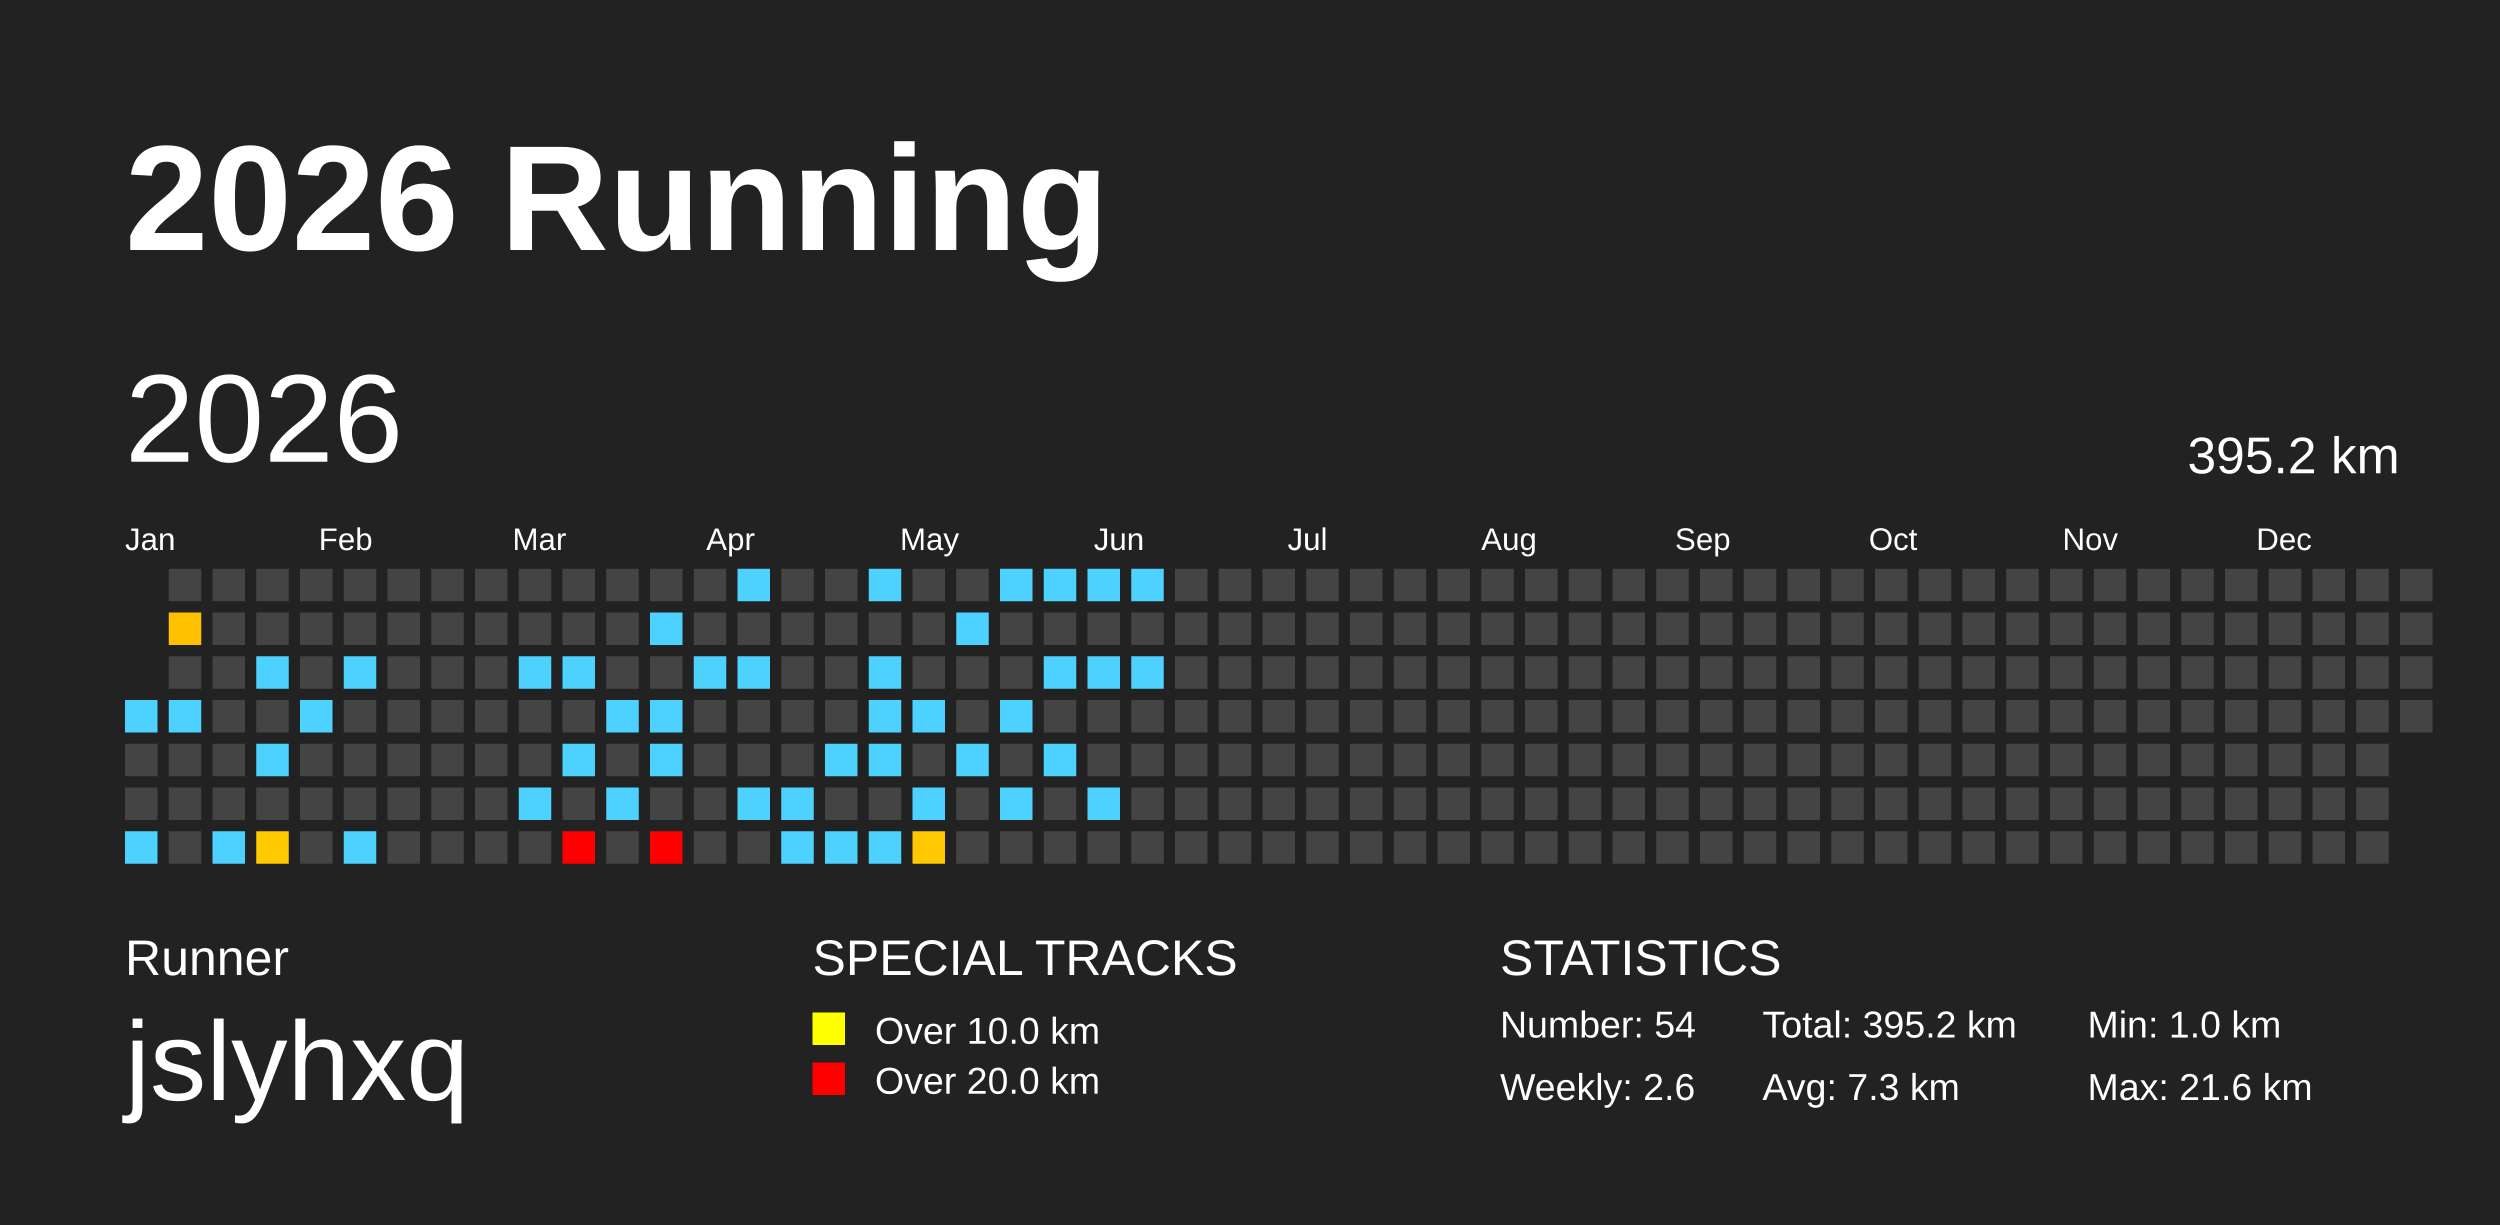
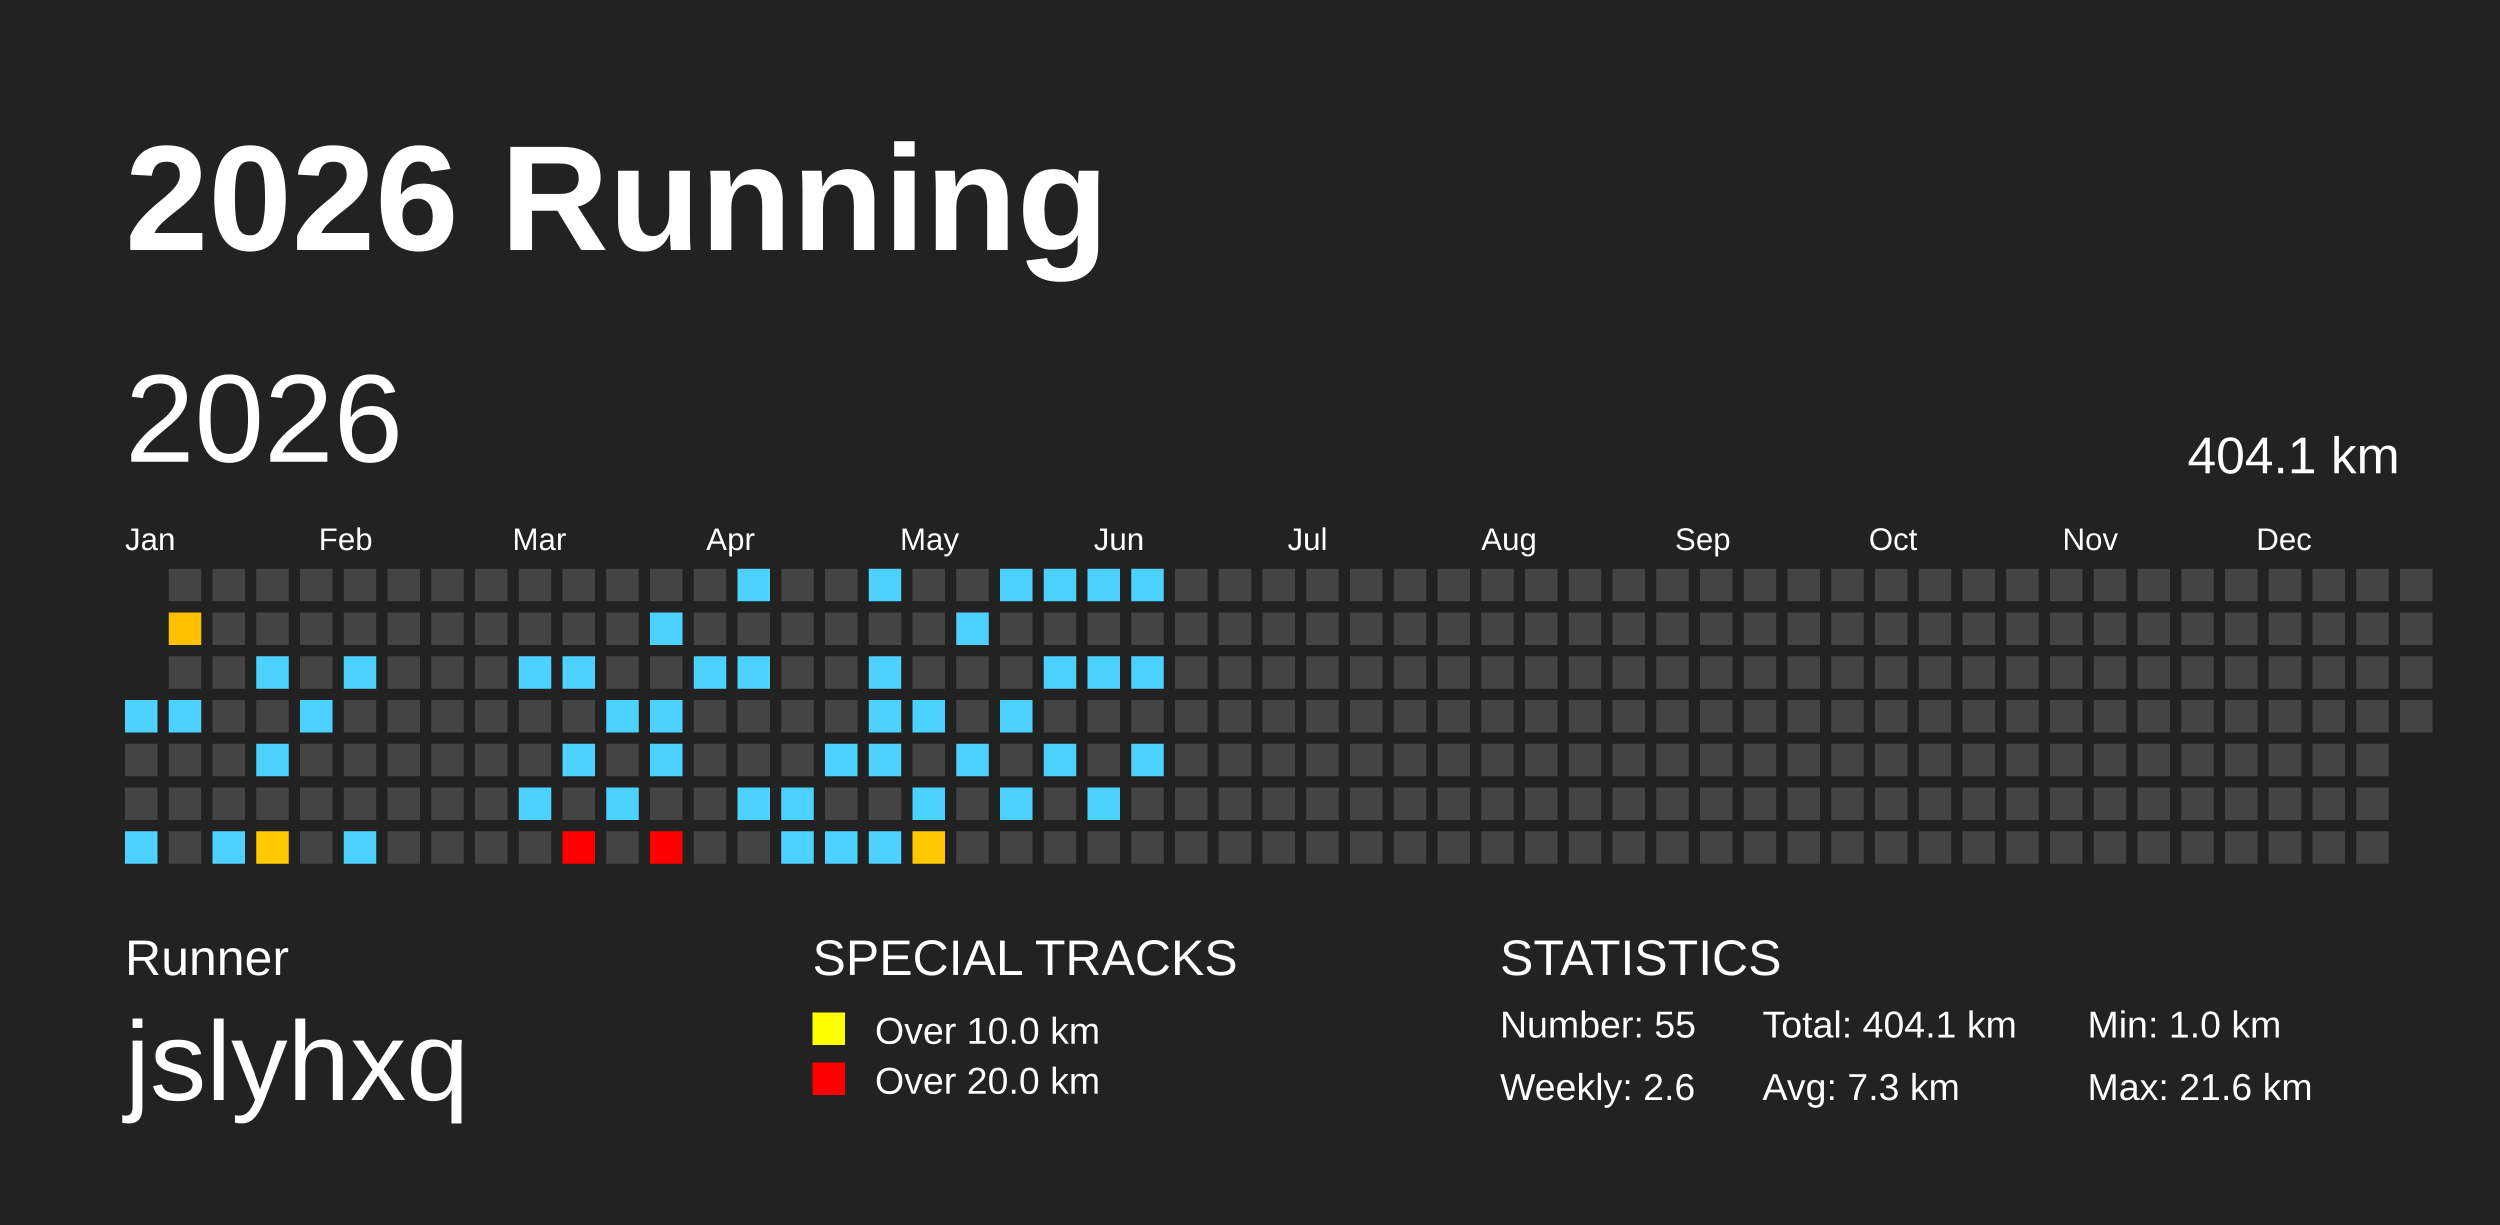
<svg xmlns="http://www.w3.org/2000/svg" baseProfile="full" height="98mm" version="1.1" viewBox="0,0,200,98" width="200mm">
  <defs />
  <rect fill="#222222" height="98" width="200" x="0" y="0" />
  <text fill="#FFFFFF" style="font-size:12px; font-family:Arial; font-weight:bold;" x="10" y="20">2026 Running</text>
  <text fill="#FFFFFF" style="font-size:4px; font-family:Arial" x="10" y="78">Runner</text>
  <text fill="#FFFFFF" style="font-size:9px; font-family:Arial" x="10" y="88">jslyhxq</text>
  <text fill="#FFFFFF" style="font-size:4px; font-family:Arial" x="65" y="78">SPECIAL TRACKS</text>
  <rect fill="yellow" height="2.6" width="2.6" x="65" y="81" />
  <text fill="#FFFFFF" style="font-size:3px; font-family:Arial" x="70" y="83.5">Over 10.0 km</text>
  <rect fill="red" height="2.6" width="2.6" x="65" y="85" />
  <text fill="#FFFFFF" style="font-size:3px; font-family:Arial" x="70" y="87.5">Over 20.0 km</text>
  <text fill="#FFFFFF" style="font-size:4px; font-family:Arial" x="120" y="78">STATISTICS</text>
-   <text fill="#FFFFFF" style="font-size:3px; font-family:Arial" x="120" y="83">Number: 54</text>
+   <text fill="#FFFFFF" style="font-size:3px; font-family:Arial" x="120" y="83">Number: 55</text>
  <text fill="#FFFFFF" style="font-size:3px; font-family:Arial" x="120" y="88">Weekly: 2.6</text>
-   <text fill="#FFFFFF" style="font-size:3px; font-family:Arial" x="141" y="83">Total: 395.2 km</text>
+   <text fill="#FFFFFF" style="font-size:3px; font-family:Arial" x="141" y="83">Total: 404.1 km</text>
  <text fill="#FFFFFF" style="font-size:3px; font-family:Arial" x="141" y="88">Avg: 7.3 km</text>
  <text fill="#FFFFFF" style="font-size:3px; font-family:Arial" x="167" y="83">Min: 1.0 km</text>
  <text fill="#FFFFFF" style="font-size:3px; font-family:Arial" x="167" y="88">Max: 21.6 km</text>
  <text dominant-baseline="hanging" fill="#FFFFFF" style="font-size:10.0px; font-family:Arial;" x="10" y="30">2026</text>
-   <text dominant-baseline="hanging" fill="#FFFFFF" style="font-size:4.125px; font-family:Arial;" x="175" y="35">395.2 km</text>
+   <text dominant-baseline="hanging" fill="#FFFFFF" style="font-size:4.125px; font-family:Arial;" x="175" y="35">404.1 km</text>
  <text fill="#FFFFFF" style="font-size:2.5px; font-family:Arial" x="10.0" y="44">Jan</text>
  <text fill="#FFFFFF" style="font-size:2.5px; font-family:Arial" x="25.5" y="44">Feb</text>
  <text fill="#FFFFFF" style="font-size:2.5px; font-family:Arial" x="41.0" y="44">Mar</text>
  <text fill="#FFFFFF" style="font-size:2.5px; font-family:Arial" x="56.5" y="44">Apr</text>
  <text fill="#FFFFFF" style="font-size:2.5px; font-family:Arial" x="72.0" y="44">May</text>
  <text fill="#FFFFFF" style="font-size:2.5px; font-family:Arial" x="87.5" y="44">Jun</text>
  <text fill="#FFFFFF" style="font-size:2.5px; font-family:Arial" x="103.0" y="44">Jul</text>
  <text fill="#FFFFFF" style="font-size:2.5px; font-family:Arial" x="118.5" y="44">Aug</text>
  <text fill="#FFFFFF" style="font-size:2.5px; font-family:Arial" x="134.0" y="44">Sep</text>
  <text fill="#FFFFFF" style="font-size:2.5px; font-family:Arial" x="149.5" y="44">Oct</text>
  <text fill="#FFFFFF" style="font-size:2.5px; font-family:Arial" x="165.0" y="44">Nov</text>
  <text fill="#FFFFFF" style="font-size:2.5px; font-family:Arial" x="180.5" y="44">Dec</text>
  <rect fill="#4dd2ff" height="2.6" width="2.6" x="10.0" y="56.0" />
  <rect fill="#444444" height="2.6" width="2.6" x="10.0" y="59.5" />
  <rect fill="#444444" height="2.6" width="2.6" x="10.0" y="63.0" />
  <rect fill="#4dd2ff" height="2.6" width="2.6" x="10.0" y="66.5" />
  <rect fill="#444444" height="2.6" width="2.6" x="13.5" y="45.5" />
  <rect fill="#ffc000" height="2.6" width="2.6" x="13.5" y="49.0" />
  <rect fill="#444444" height="2.6" width="2.6" x="13.5" y="52.5" />
  <rect fill="#4dd2ff" height="2.6" width="2.6" x="13.5" y="56.0" />
  <rect fill="#444444" height="2.6" width="2.6" x="13.5" y="59.5" />
  <rect fill="#444444" height="2.6" width="2.6" x="13.5" y="63.0" />
  <rect fill="#444444" height="2.6" width="2.6" x="13.5" y="66.5" />
  <rect fill="#444444" height="2.6" width="2.6" x="17.0" y="45.5" />
  <rect fill="#444444" height="2.6" width="2.6" x="17.0" y="49.0" />
  <rect fill="#444444" height="2.6" width="2.6" x="17.0" y="52.5" />
  <rect fill="#444444" height="2.6" width="2.6" x="17.0" y="56.0" />
  <rect fill="#444444" height="2.6" width="2.6" x="17.0" y="59.5" />
  <rect fill="#444444" height="2.6" width="2.6" x="17.0" y="63.0" />
  <rect fill="#4dd2ff" height="2.6" width="2.6" x="17.0" y="66.5" />
  <rect fill="#444444" height="2.6" width="2.6" x="20.5" y="45.5" />
  <rect fill="#444444" height="2.6" width="2.6" x="20.5" y="49.0" />
  <rect fill="#4dd2ff" height="2.6" width="2.6" x="20.5" y="52.5" />
  <rect fill="#444444" height="2.6" width="2.6" x="20.5" y="56.0" />
  <rect fill="#4dd2ff" height="2.6" width="2.6" x="20.5" y="59.5" />
  <rect fill="#444444" height="2.6" width="2.6" x="20.5" y="63.0" />
  <rect fill="#ffc900" height="2.6" width="2.6" x="20.5" y="66.5" />
  <rect fill="#444444" height="2.6" width="2.6" x="24.0" y="45.5" />
  <rect fill="#444444" height="2.6" width="2.6" x="24.0" y="49.0" />
  <rect fill="#444444" height="2.6" width="2.6" x="24.0" y="52.5" />
  <rect fill="#4dd2ff" height="2.6" width="2.6" x="24.0" y="56.0" />
  <rect fill="#444444" height="2.6" width="2.6" x="24.0" y="59.5" />
  <rect fill="#444444" height="2.6" width="2.6" x="24.0" y="63.0" />
  <rect fill="#444444" height="2.6" width="2.6" x="24.0" y="66.5" />
  <rect fill="#444444" height="2.6" width="2.6" x="27.5" y="45.5" />
  <rect fill="#444444" height="2.6" width="2.6" x="27.5" y="49.0" />
  <rect fill="#4dd2ff" height="2.6" width="2.6" x="27.5" y="52.5" />
  <rect fill="#444444" height="2.6" width="2.6" x="27.5" y="56.0" />
  <rect fill="#444444" height="2.6" width="2.6" x="27.5" y="59.5" />
  <rect fill="#444444" height="2.6" width="2.6" x="27.5" y="63.0" />
  <rect fill="#4dd2ff" height="2.6" width="2.6" x="27.5" y="66.5" />
  <rect fill="#444444" height="2.6" width="2.6" x="31.0" y="45.5" />
  <rect fill="#444444" height="2.6" width="2.6" x="31.0" y="49.0" />
  <rect fill="#444444" height="2.6" width="2.6" x="31.0" y="52.5" />
  <rect fill="#444444" height="2.6" width="2.6" x="31.0" y="56.0" />
  <rect fill="#444444" height="2.6" width="2.6" x="31.0" y="59.5" />
  <rect fill="#444444" height="2.6" width="2.6" x="31.0" y="63.0" />
  <rect fill="#444444" height="2.6" width="2.6" x="31.0" y="66.5" />
  <rect fill="#444444" height="2.6" width="2.6" x="34.5" y="45.5" />
  <rect fill="#444444" height="2.6" width="2.6" x="34.5" y="49.0" />
  <rect fill="#444444" height="2.6" width="2.6" x="34.5" y="52.5" />
  <rect fill="#444444" height="2.6" width="2.6" x="34.5" y="56.0" />
  <rect fill="#444444" height="2.6" width="2.6" x="34.5" y="59.5" />
  <rect fill="#444444" height="2.6" width="2.6" x="34.5" y="63.0" />
  <rect fill="#444444" height="2.6" width="2.6" x="34.5" y="66.5" />
  <rect fill="#444444" height="2.6" width="2.6" x="38.0" y="45.5" />
  <rect fill="#444444" height="2.6" width="2.6" x="38.0" y="49.0" />
  <rect fill="#444444" height="2.6" width="2.6" x="38.0" y="52.5" />
  <rect fill="#444444" height="2.6" width="2.6" x="38.0" y="56.0" />
  <rect fill="#444444" height="2.6" width="2.6" x="38.0" y="59.5" />
  <rect fill="#444444" height="2.6" width="2.6" x="38.0" y="63.0" />
  <rect fill="#444444" height="2.6" width="2.6" x="38.0" y="66.5" />
  <rect fill="#444444" height="2.6" width="2.6" x="41.5" y="45.5" />
  <rect fill="#444444" height="2.6" width="2.6" x="41.5" y="49.0" />
  <rect fill="#4dd2ff" height="2.6" width="2.6" x="41.5" y="52.5" />
  <rect fill="#444444" height="2.6" width="2.6" x="41.5" y="56.0" />
  <rect fill="#444444" height="2.6" width="2.6" x="41.5" y="59.5" />
  <rect fill="#4dd2ff" height="2.6" width="2.6" x="41.5" y="63.0" />
  <rect fill="#444444" height="2.6" width="2.6" x="41.5" y="66.5" />
  <rect fill="#444444" height="2.6" width="2.6" x="45.0" y="45.5" />
  <rect fill="#444444" height="2.6" width="2.6" x="45.0" y="49.0" />
  <rect fill="#4dd2ff" height="2.6" width="2.6" x="45.0" y="52.5" />
  <rect fill="#444444" height="2.6" width="2.6" x="45.0" y="56.0" />
  <rect fill="#4dd2ff" height="2.6" width="2.6" x="45.0" y="59.5" />
  <rect fill="#444444" height="2.6" width="2.6" x="45.0" y="63.0" />
  <rect fill="red" height="2.6" width="2.6" x="45.0" y="66.5" />
  <rect fill="#444444" height="2.6" width="2.6" x="48.5" y="45.5" />
  <rect fill="#444444" height="2.6" width="2.6" x="48.5" y="49.0" />
  <rect fill="#444444" height="2.6" width="2.6" x="48.5" y="52.5" />
  <rect fill="#4dd2ff" height="2.6" width="2.6" x="48.5" y="56.0" />
  <rect fill="#444444" height="2.6" width="2.6" x="48.5" y="59.5" />
  <rect fill="#4dd2ff" height="2.6" width="2.6" x="48.5" y="63.0" />
  <rect fill="#444444" height="2.6" width="2.6" x="48.5" y="66.5" />
  <rect fill="#444444" height="2.6" width="2.6" x="52.0" y="45.5" />
  <rect fill="#4dd2ff" height="2.6" width="2.6" x="52.0" y="49.0" />
  <rect fill="#444444" height="2.6" width="2.6" x="52.0" y="52.5" />
  <rect fill="#4dd2ff" height="2.6" width="2.6" x="52.0" y="56.0" />
  <rect fill="#4dd2ff" height="2.6" width="2.6" x="52.0" y="59.5" />
  <rect fill="#444444" height="2.6" width="2.6" x="52.0" y="63.0" />
  <rect fill="red" height="2.6" width="2.6" x="52.0" y="66.5" />
  <rect fill="#444444" height="2.6" width="2.6" x="55.5" y="45.5" />
  <rect fill="#444444" height="2.6" width="2.6" x="55.5" y="49.0" />
  <rect fill="#4dd2ff" height="2.6" width="2.6" x="55.5" y="52.5" />
  <rect fill="#444444" height="2.6" width="2.6" x="55.5" y="56.0" />
  <rect fill="#444444" height="2.6" width="2.6" x="55.5" y="59.5" />
  <rect fill="#444444" height="2.6" width="2.6" x="55.5" y="63.0" />
  <rect fill="#444444" height="2.6" width="2.6" x="55.5" y="66.5" />
  <rect fill="#4dd2ff" height="2.6" width="2.6" x="59.0" y="45.5" />
  <rect fill="#444444" height="2.6" width="2.6" x="59.0" y="49.0" />
  <rect fill="#4dd2ff" height="2.6" width="2.6" x="59.0" y="52.5" />
  <rect fill="#444444" height="2.6" width="2.6" x="59.0" y="56.0" />
  <rect fill="#444444" height="2.6" width="2.6" x="59.0" y="59.5" />
  <rect fill="#4dd2ff" height="2.6" width="2.6" x="59.0" y="63.0" />
  <rect fill="#444444" height="2.6" width="2.6" x="59.0" y="66.5" />
  <rect fill="#444444" height="2.6" width="2.6" x="62.5" y="45.5" />
  <rect fill="#444444" height="2.6" width="2.6" x="62.5" y="49.0" />
  <rect fill="#444444" height="2.6" width="2.6" x="62.5" y="52.5" />
  <rect fill="#444444" height="2.6" width="2.6" x="62.5" y="56.0" />
  <rect fill="#444444" height="2.6" width="2.6" x="62.5" y="59.5" />
  <rect fill="#4dd2ff" height="2.6" width="2.6" x="62.5" y="63.0" />
  <rect fill="#4dd2ff" height="2.6" width="2.6" x="62.5" y="66.5" />
  <rect fill="#444444" height="2.6" width="2.6" x="66.0" y="45.5" />
  <rect fill="#444444" height="2.6" width="2.6" x="66.0" y="49.0" />
  <rect fill="#444444" height="2.6" width="2.6" x="66.0" y="52.5" />
  <rect fill="#444444" height="2.6" width="2.6" x="66.0" y="56.0" />
  <rect fill="#4dd2ff" height="2.6" width="2.6" x="66.0" y="59.5" />
  <rect fill="#444444" height="2.6" width="2.6" x="66.0" y="63.0" />
  <rect fill="#4dd2ff" height="2.6" width="2.6" x="66.0" y="66.5" />
  <rect fill="#4dd2ff" height="2.6" width="2.6" x="69.5" y="45.5" />
  <rect fill="#444444" height="2.6" width="2.6" x="69.5" y="49.0" />
  <rect fill="#4dd2ff" height="2.6" width="2.6" x="69.5" y="52.5" />
  <rect fill="#4dd2ff" height="2.6" width="2.6" x="69.5" y="56.0" />
  <rect fill="#4dd2ff" height="2.6" width="2.6" x="69.5" y="59.5" />
  <rect fill="#444444" height="2.6" width="2.6" x="69.5" y="63.0" />
  <rect fill="#4dd2ff" height="2.6" width="2.6" x="69.5" y="66.5" />
  <rect fill="#444444" height="2.6" width="2.6" x="73.0" y="45.5" />
  <rect fill="#444444" height="2.6" width="2.6" x="73.0" y="49.0" />
  <rect fill="#444444" height="2.6" width="2.6" x="73.0" y="52.5" />
  <rect fill="#4dd2ff" height="2.6" width="2.6" x="73.0" y="56.0" />
  <rect fill="#444444" height="2.6" width="2.6" x="73.0" y="59.5" />
  <rect fill="#4dd2ff" height="2.6" width="2.6" x="73.0" y="63.0" />
  <rect fill="#ffc800" height="2.6" width="2.6" x="73.0" y="66.5" />
  <rect fill="#444444" height="2.6" width="2.6" x="76.5" y="45.5" />
  <rect fill="#4dd2ff" height="2.6" width="2.6" x="76.5" y="49.0" />
  <rect fill="#444444" height="2.6" width="2.6" x="76.5" y="52.5" />
  <rect fill="#444444" height="2.6" width="2.6" x="76.5" y="56.0" />
  <rect fill="#4dd2ff" height="2.6" width="2.6" x="76.5" y="59.5" />
  <rect fill="#444444" height="2.6" width="2.6" x="76.5" y="63.0" />
  <rect fill="#444444" height="2.6" width="2.6" x="76.5" y="66.5" />
  <rect fill="#4dd2ff" height="2.6" width="2.6" x="80.0" y="45.5" />
  <rect fill="#444444" height="2.6" width="2.6" x="80.0" y="49.0" />
  <rect fill="#444444" height="2.6" width="2.6" x="80.0" y="52.5" />
  <rect fill="#4dd2ff" height="2.6" width="2.6" x="80.0" y="56.0" />
  <rect fill="#444444" height="2.6" width="2.6" x="80.0" y="59.5" />
  <rect fill="#4dd2ff" height="2.6" width="2.6" x="80.0" y="63.0" />
  <rect fill="#444444" height="2.6" width="2.6" x="80.0" y="66.5" />
  <rect fill="#4dd2ff" height="2.6" width="2.6" x="83.5" y="45.5" />
  <rect fill="#444444" height="2.6" width="2.6" x="83.5" y="49.0" />
  <rect fill="#4dd2ff" height="2.6" width="2.6" x="83.5" y="52.5" />
  <rect fill="#444444" height="2.6" width="2.6" x="83.5" y="56.0" />
  <rect fill="#4dd2ff" height="2.6" width="2.6" x="83.5" y="59.5" />
  <rect fill="#444444" height="2.6" width="2.6" x="83.5" y="63.0" />
  <rect fill="#444444" height="2.6" width="2.6" x="83.5" y="66.5" />
  <rect fill="#4dd2ff" height="2.6" width="2.6" x="87.0" y="45.5" />
  <rect fill="#444444" height="2.6" width="2.6" x="87.0" y="49.0" />
  <rect fill="#4dd2ff" height="2.6" width="2.6" x="87.0" y="52.5" />
  <rect fill="#444444" height="2.6" width="2.6" x="87.0" y="56.0" />
  <rect fill="#444444" height="2.6" width="2.6" x="87.0" y="59.5" />
  <rect fill="#4dd2ff" height="2.6" width="2.6" x="87.0" y="63.0" />
  <rect fill="#444444" height="2.6" width="2.6" x="87.0" y="66.5" />
  <rect fill="#4dd2ff" height="2.6" width="2.6" x="90.5" y="45.5" />
  <rect fill="#444444" height="2.6" width="2.6" x="90.5" y="49.0" />
  <rect fill="#4dd2ff" height="2.6" width="2.6" x="90.5" y="52.5" />
  <rect fill="#444444" height="2.6" width="2.6" x="90.5" y="56.0" />
-   <rect fill="#444444" height="2.6" width="2.6" x="90.5" y="59.5" />
+   <rect fill="#4dd2ff" height="2.6" width="2.6" x="90.5" y="59.5" />
  <rect fill="#444444" height="2.6" width="2.6" x="90.5" y="63.0" />
  <rect fill="#444444" height="2.6" width="2.6" x="90.5" y="66.5" />
  <rect fill="#444444" height="2.6" width="2.6" x="94.0" y="45.5" />
  <rect fill="#444444" height="2.6" width="2.6" x="94.0" y="49.0" />
  <rect fill="#444444" height="2.6" width="2.6" x="94.0" y="52.5" />
  <rect fill="#444444" height="2.6" width="2.6" x="94.0" y="56.0" />
  <rect fill="#444444" height="2.6" width="2.6" x="94.0" y="59.5" />
  <rect fill="#444444" height="2.6" width="2.6" x="94.0" y="63.0" />
  <rect fill="#444444" height="2.6" width="2.6" x="94.0" y="66.5" />
  <rect fill="#444444" height="2.6" width="2.6" x="97.5" y="45.5" />
  <rect fill="#444444" height="2.6" width="2.6" x="97.5" y="49.0" />
  <rect fill="#444444" height="2.6" width="2.6" x="97.5" y="52.5" />
  <rect fill="#444444" height="2.6" width="2.6" x="97.5" y="56.0" />
  <rect fill="#444444" height="2.6" width="2.6" x="97.5" y="59.5" />
  <rect fill="#444444" height="2.6" width="2.6" x="97.5" y="63.0" />
  <rect fill="#444444" height="2.6" width="2.6" x="97.5" y="66.5" />
  <rect fill="#444444" height="2.6" width="2.6" x="101.0" y="45.5" />
  <rect fill="#444444" height="2.6" width="2.6" x="101.0" y="49.0" />
  <rect fill="#444444" height="2.6" width="2.6" x="101.0" y="52.5" />
  <rect fill="#444444" height="2.6" width="2.6" x="101.0" y="56.0" />
  <rect fill="#444444" height="2.6" width="2.6" x="101.0" y="59.5" />
  <rect fill="#444444" height="2.6" width="2.6" x="101.0" y="63.0" />
  <rect fill="#444444" height="2.6" width="2.6" x="101.0" y="66.5" />
  <rect fill="#444444" height="2.6" width="2.6" x="104.5" y="45.5" />
  <rect fill="#444444" height="2.6" width="2.6" x="104.5" y="49.0" />
  <rect fill="#444444" height="2.6" width="2.6" x="104.5" y="52.5" />
  <rect fill="#444444" height="2.6" width="2.6" x="104.5" y="56.0" />
  <rect fill="#444444" height="2.6" width="2.6" x="104.5" y="59.5" />
  <rect fill="#444444" height="2.6" width="2.6" x="104.5" y="63.0" />
  <rect fill="#444444" height="2.6" width="2.6" x="104.5" y="66.5" />
  <rect fill="#444444" height="2.6" width="2.6" x="108.0" y="45.5" />
  <rect fill="#444444" height="2.6" width="2.6" x="108.0" y="49.0" />
  <rect fill="#444444" height="2.6" width="2.6" x="108.0" y="52.5" />
  <rect fill="#444444" height="2.6" width="2.6" x="108.0" y="56.0" />
  <rect fill="#444444" height="2.6" width="2.6" x="108.0" y="59.5" />
  <rect fill="#444444" height="2.6" width="2.6" x="108.0" y="63.0" />
  <rect fill="#444444" height="2.6" width="2.6" x="108.0" y="66.5" />
  <rect fill="#444444" height="2.6" width="2.6" x="111.5" y="45.5" />
  <rect fill="#444444" height="2.6" width="2.6" x="111.5" y="49.0" />
  <rect fill="#444444" height="2.6" width="2.6" x="111.5" y="52.5" />
  <rect fill="#444444" height="2.6" width="2.6" x="111.5" y="56.0" />
  <rect fill="#444444" height="2.6" width="2.6" x="111.5" y="59.5" />
  <rect fill="#444444" height="2.6" width="2.6" x="111.5" y="63.0" />
  <rect fill="#444444" height="2.6" width="2.6" x="111.5" y="66.5" />
  <rect fill="#444444" height="2.6" width="2.6" x="115.0" y="45.5" />
  <rect fill="#444444" height="2.6" width="2.6" x="115.0" y="49.0" />
  <rect fill="#444444" height="2.6" width="2.6" x="115.0" y="52.5" />
  <rect fill="#444444" height="2.6" width="2.6" x="115.0" y="56.0" />
  <rect fill="#444444" height="2.6" width="2.6" x="115.0" y="59.5" />
  <rect fill="#444444" height="2.6" width="2.6" x="115.0" y="63.0" />
  <rect fill="#444444" height="2.6" width="2.6" x="115.0" y="66.5" />
  <rect fill="#444444" height="2.6" width="2.6" x="118.5" y="45.5" />
  <rect fill="#444444" height="2.6" width="2.6" x="118.5" y="49.0" />
  <rect fill="#444444" height="2.6" width="2.6" x="118.5" y="52.5" />
  <rect fill="#444444" height="2.6" width="2.6" x="118.5" y="56.0" />
  <rect fill="#444444" height="2.6" width="2.6" x="118.5" y="59.5" />
  <rect fill="#444444" height="2.6" width="2.6" x="118.5" y="63.0" />
  <rect fill="#444444" height="2.6" width="2.6" x="118.5" y="66.5" />
  <rect fill="#444444" height="2.6" width="2.6" x="122.0" y="45.5" />
  <rect fill="#444444" height="2.6" width="2.6" x="122.0" y="49.0" />
  <rect fill="#444444" height="2.6" width="2.6" x="122.0" y="52.5" />
  <rect fill="#444444" height="2.6" width="2.6" x="122.0" y="56.0" />
  <rect fill="#444444" height="2.6" width="2.6" x="122.0" y="59.5" />
  <rect fill="#444444" height="2.6" width="2.6" x="122.0" y="63.0" />
  <rect fill="#444444" height="2.6" width="2.6" x="122.0" y="66.5" />
  <rect fill="#444444" height="2.6" width="2.6" x="125.5" y="45.5" />
  <rect fill="#444444" height="2.6" width="2.6" x="125.5" y="49.0" />
  <rect fill="#444444" height="2.6" width="2.6" x="125.5" y="52.5" />
  <rect fill="#444444" height="2.6" width="2.6" x="125.5" y="56.0" />
  <rect fill="#444444" height="2.6" width="2.6" x="125.5" y="59.5" />
  <rect fill="#444444" height="2.6" width="2.6" x="125.5" y="63.0" />
  <rect fill="#444444" height="2.6" width="2.6" x="125.5" y="66.5" />
  <rect fill="#444444" height="2.6" width="2.6" x="129.0" y="45.5" />
  <rect fill="#444444" height="2.6" width="2.6" x="129.0" y="49.0" />
  <rect fill="#444444" height="2.6" width="2.6" x="129.0" y="52.5" />
  <rect fill="#444444" height="2.6" width="2.6" x="129.0" y="56.0" />
  <rect fill="#444444" height="2.6" width="2.6" x="129.0" y="59.5" />
  <rect fill="#444444" height="2.6" width="2.6" x="129.0" y="63.0" />
  <rect fill="#444444" height="2.6" width="2.6" x="129.0" y="66.5" />
  <rect fill="#444444" height="2.6" width="2.6" x="132.5" y="45.5" />
  <rect fill="#444444" height="2.6" width="2.6" x="132.5" y="49.0" />
  <rect fill="#444444" height="2.6" width="2.6" x="132.5" y="52.5" />
  <rect fill="#444444" height="2.6" width="2.6" x="132.5" y="56.0" />
  <rect fill="#444444" height="2.6" width="2.6" x="132.5" y="59.5" />
  <rect fill="#444444" height="2.6" width="2.6" x="132.5" y="63.0" />
  <rect fill="#444444" height="2.6" width="2.6" x="132.5" y="66.5" />
  <rect fill="#444444" height="2.6" width="2.6" x="136.0" y="45.5" />
  <rect fill="#444444" height="2.6" width="2.6" x="136.0" y="49.0" />
  <rect fill="#444444" height="2.6" width="2.6" x="136.0" y="52.5" />
  <rect fill="#444444" height="2.6" width="2.6" x="136.0" y="56.0" />
  <rect fill="#444444" height="2.6" width="2.6" x="136.0" y="59.5" />
  <rect fill="#444444" height="2.6" width="2.6" x="136.0" y="63.0" />
  <rect fill="#444444" height="2.6" width="2.6" x="136.0" y="66.5" />
  <rect fill="#444444" height="2.6" width="2.6" x="139.5" y="45.5" />
  <rect fill="#444444" height="2.6" width="2.6" x="139.5" y="49.0" />
  <rect fill="#444444" height="2.6" width="2.6" x="139.5" y="52.5" />
  <rect fill="#444444" height="2.6" width="2.6" x="139.5" y="56.0" />
  <rect fill="#444444" height="2.6" width="2.6" x="139.5" y="59.5" />
  <rect fill="#444444" height="2.6" width="2.6" x="139.5" y="63.0" />
  <rect fill="#444444" height="2.6" width="2.6" x="139.5" y="66.5" />
  <rect fill="#444444" height="2.6" width="2.6" x="143.0" y="45.5" />
  <rect fill="#444444" height="2.6" width="2.6" x="143.0" y="49.0" />
  <rect fill="#444444" height="2.6" width="2.6" x="143.0" y="52.5" />
  <rect fill="#444444" height="2.6" width="2.6" x="143.0" y="56.0" />
  <rect fill="#444444" height="2.6" width="2.6" x="143.0" y="59.5" />
  <rect fill="#444444" height="2.6" width="2.6" x="143.0" y="63.0" />
  <rect fill="#444444" height="2.6" width="2.6" x="143.0" y="66.5" />
  <rect fill="#444444" height="2.6" width="2.6" x="146.5" y="45.5" />
  <rect fill="#444444" height="2.6" width="2.6" x="146.5" y="49.0" />
  <rect fill="#444444" height="2.6" width="2.6" x="146.5" y="52.5" />
  <rect fill="#444444" height="2.6" width="2.6" x="146.5" y="56.0" />
  <rect fill="#444444" height="2.6" width="2.6" x="146.5" y="59.5" />
  <rect fill="#444444" height="2.6" width="2.6" x="146.5" y="63.0" />
  <rect fill="#444444" height="2.6" width="2.6" x="146.5" y="66.5" />
  <rect fill="#444444" height="2.6" width="2.6" x="150.0" y="45.5" />
  <rect fill="#444444" height="2.6" width="2.6" x="150.0" y="49.0" />
  <rect fill="#444444" height="2.6" width="2.6" x="150.0" y="52.5" />
  <rect fill="#444444" height="2.6" width="2.6" x="150.0" y="56.0" />
  <rect fill="#444444" height="2.6" width="2.6" x="150.0" y="59.5" />
  <rect fill="#444444" height="2.6" width="2.6" x="150.0" y="63.0" />
  <rect fill="#444444" height="2.6" width="2.6" x="150.0" y="66.5" />
  <rect fill="#444444" height="2.6" width="2.6" x="153.5" y="45.5" />
  <rect fill="#444444" height="2.6" width="2.6" x="153.5" y="49.0" />
  <rect fill="#444444" height="2.6" width="2.6" x="153.5" y="52.5" />
  <rect fill="#444444" height="2.6" width="2.6" x="153.5" y="56.0" />
  <rect fill="#444444" height="2.6" width="2.6" x="153.5" y="59.5" />
  <rect fill="#444444" height="2.6" width="2.6" x="153.5" y="63.0" />
  <rect fill="#444444" height="2.6" width="2.6" x="153.5" y="66.5" />
  <rect fill="#444444" height="2.6" width="2.6" x="157.0" y="45.5" />
  <rect fill="#444444" height="2.6" width="2.6" x="157.0" y="49.0" />
  <rect fill="#444444" height="2.6" width="2.6" x="157.0" y="52.5" />
  <rect fill="#444444" height="2.6" width="2.6" x="157.0" y="56.0" />
  <rect fill="#444444" height="2.6" width="2.6" x="157.0" y="59.5" />
  <rect fill="#444444" height="2.6" width="2.6" x="157.0" y="63.0" />
  <rect fill="#444444" height="2.6" width="2.6" x="157.0" y="66.5" />
  <rect fill="#444444" height="2.6" width="2.6" x="160.5" y="45.5" />
  <rect fill="#444444" height="2.6" width="2.6" x="160.5" y="49.0" />
  <rect fill="#444444" height="2.6" width="2.6" x="160.5" y="52.5" />
  <rect fill="#444444" height="2.6" width="2.6" x="160.5" y="56.0" />
  <rect fill="#444444" height="2.6" width="2.6" x="160.5" y="59.5" />
  <rect fill="#444444" height="2.6" width="2.6" x="160.5" y="63.0" />
  <rect fill="#444444" height="2.6" width="2.6" x="160.5" y="66.5" />
  <rect fill="#444444" height="2.6" width="2.6" x="164.0" y="45.5" />
  <rect fill="#444444" height="2.6" width="2.6" x="164.0" y="49.0" />
  <rect fill="#444444" height="2.6" width="2.6" x="164.0" y="52.5" />
  <rect fill="#444444" height="2.6" width="2.6" x="164.0" y="56.0" />
  <rect fill="#444444" height="2.6" width="2.6" x="164.0" y="59.5" />
  <rect fill="#444444" height="2.6" width="2.6" x="164.0" y="63.0" />
  <rect fill="#444444" height="2.6" width="2.6" x="164.0" y="66.5" />
  <rect fill="#444444" height="2.6" width="2.6" x="167.5" y="45.5" />
  <rect fill="#444444" height="2.6" width="2.6" x="167.5" y="49.0" />
  <rect fill="#444444" height="2.6" width="2.6" x="167.5" y="52.5" />
  <rect fill="#444444" height="2.6" width="2.6" x="167.5" y="56.0" />
  <rect fill="#444444" height="2.6" width="2.6" x="167.5" y="59.5" />
  <rect fill="#444444" height="2.6" width="2.6" x="167.5" y="63.0" />
  <rect fill="#444444" height="2.6" width="2.6" x="167.5" y="66.5" />
  <rect fill="#444444" height="2.6" width="2.6" x="171.0" y="45.5" />
  <rect fill="#444444" height="2.6" width="2.6" x="171.0" y="49.0" />
  <rect fill="#444444" height="2.6" width="2.6" x="171.0" y="52.5" />
  <rect fill="#444444" height="2.6" width="2.6" x="171.0" y="56.0" />
  <rect fill="#444444" height="2.6" width="2.6" x="171.0" y="59.5" />
  <rect fill="#444444" height="2.6" width="2.6" x="171.0" y="63.0" />
  <rect fill="#444444" height="2.6" width="2.6" x="171.0" y="66.5" />
  <rect fill="#444444" height="2.6" width="2.6" x="174.5" y="45.5" />
  <rect fill="#444444" height="2.6" width="2.6" x="174.5" y="49.0" />
  <rect fill="#444444" height="2.6" width="2.6" x="174.5" y="52.5" />
  <rect fill="#444444" height="2.6" width="2.6" x="174.5" y="56.0" />
  <rect fill="#444444" height="2.6" width="2.6" x="174.5" y="59.5" />
  <rect fill="#444444" height="2.6" width="2.6" x="174.5" y="63.0" />
  <rect fill="#444444" height="2.6" width="2.6" x="174.5" y="66.5" />
  <rect fill="#444444" height="2.6" width="2.6" x="178.0" y="45.5" />
  <rect fill="#444444" height="2.6" width="2.6" x="178.0" y="49.0" />
  <rect fill="#444444" height="2.6" width="2.6" x="178.0" y="52.5" />
  <rect fill="#444444" height="2.6" width="2.6" x="178.0" y="56.0" />
  <rect fill="#444444" height="2.6" width="2.6" x="178.0" y="59.5" />
  <rect fill="#444444" height="2.6" width="2.6" x="178.0" y="63.0" />
  <rect fill="#444444" height="2.6" width="2.6" x="178.0" y="66.5" />
  <rect fill="#444444" height="2.6" width="2.6" x="181.5" y="45.5" />
  <rect fill="#444444" height="2.6" width="2.6" x="181.5" y="49.0" />
  <rect fill="#444444" height="2.6" width="2.6" x="181.5" y="52.5" />
  <rect fill="#444444" height="2.6" width="2.6" x="181.5" y="56.0" />
  <rect fill="#444444" height="2.6" width="2.6" x="181.5" y="59.5" />
  <rect fill="#444444" height="2.6" width="2.6" x="181.5" y="63.0" />
  <rect fill="#444444" height="2.6" width="2.6" x="181.5" y="66.5" />
  <rect fill="#444444" height="2.6" width="2.6" x="185.0" y="45.5" />
  <rect fill="#444444" height="2.6" width="2.6" x="185.0" y="49.0" />
  <rect fill="#444444" height="2.6" width="2.6" x="185.0" y="52.5" />
  <rect fill="#444444" height="2.6" width="2.6" x="185.0" y="56.0" />
  <rect fill="#444444" height="2.6" width="2.6" x="185.0" y="59.5" />
  <rect fill="#444444" height="2.6" width="2.6" x="185.0" y="63.0" />
  <rect fill="#444444" height="2.6" width="2.6" x="185.0" y="66.5" />
  <rect fill="#444444" height="2.6" width="2.6" x="188.5" y="45.5" />
  <rect fill="#444444" height="2.6" width="2.6" x="188.5" y="49.0" />
  <rect fill="#444444" height="2.6" width="2.6" x="188.5" y="52.5" />
  <rect fill="#444444" height="2.6" width="2.6" x="188.5" y="56.0" />
  <rect fill="#444444" height="2.6" width="2.6" x="188.5" y="59.5" />
  <rect fill="#444444" height="2.6" width="2.6" x="188.5" y="63.0" />
  <rect fill="#444444" height="2.6" width="2.6" x="188.5" y="66.5" />
  <rect fill="#444444" height="2.6" width="2.6" x="192.0" y="45.5" />
  <rect fill="#444444" height="2.6" width="2.6" x="192.0" y="49.0" />
  <rect fill="#444444" height="2.6" width="2.6" x="192.0" y="52.5" />
  <rect fill="#444444" height="2.6" width="2.6" x="192.0" y="56.0" />
</svg>
